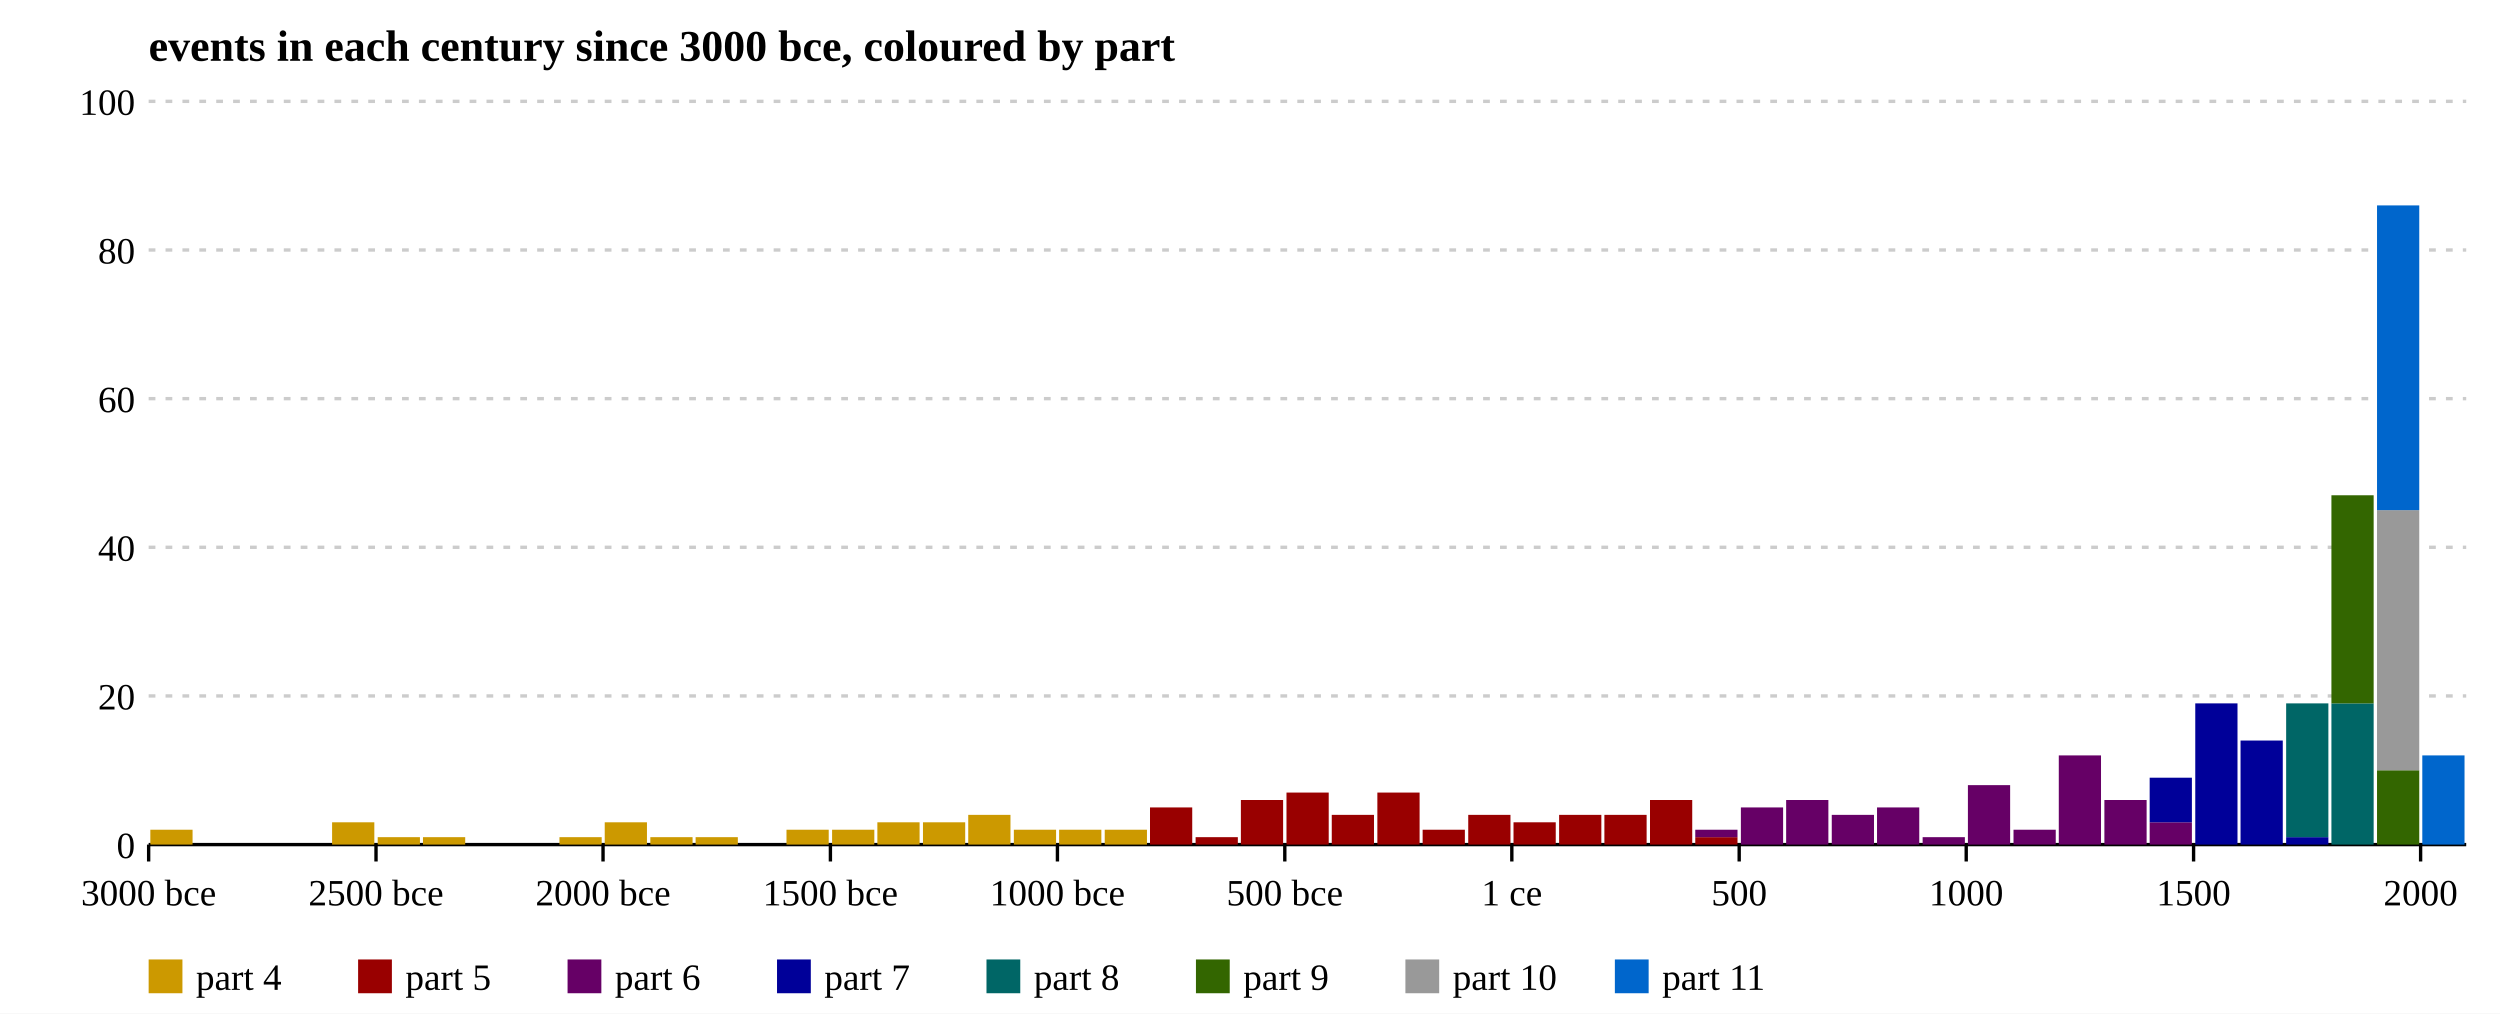
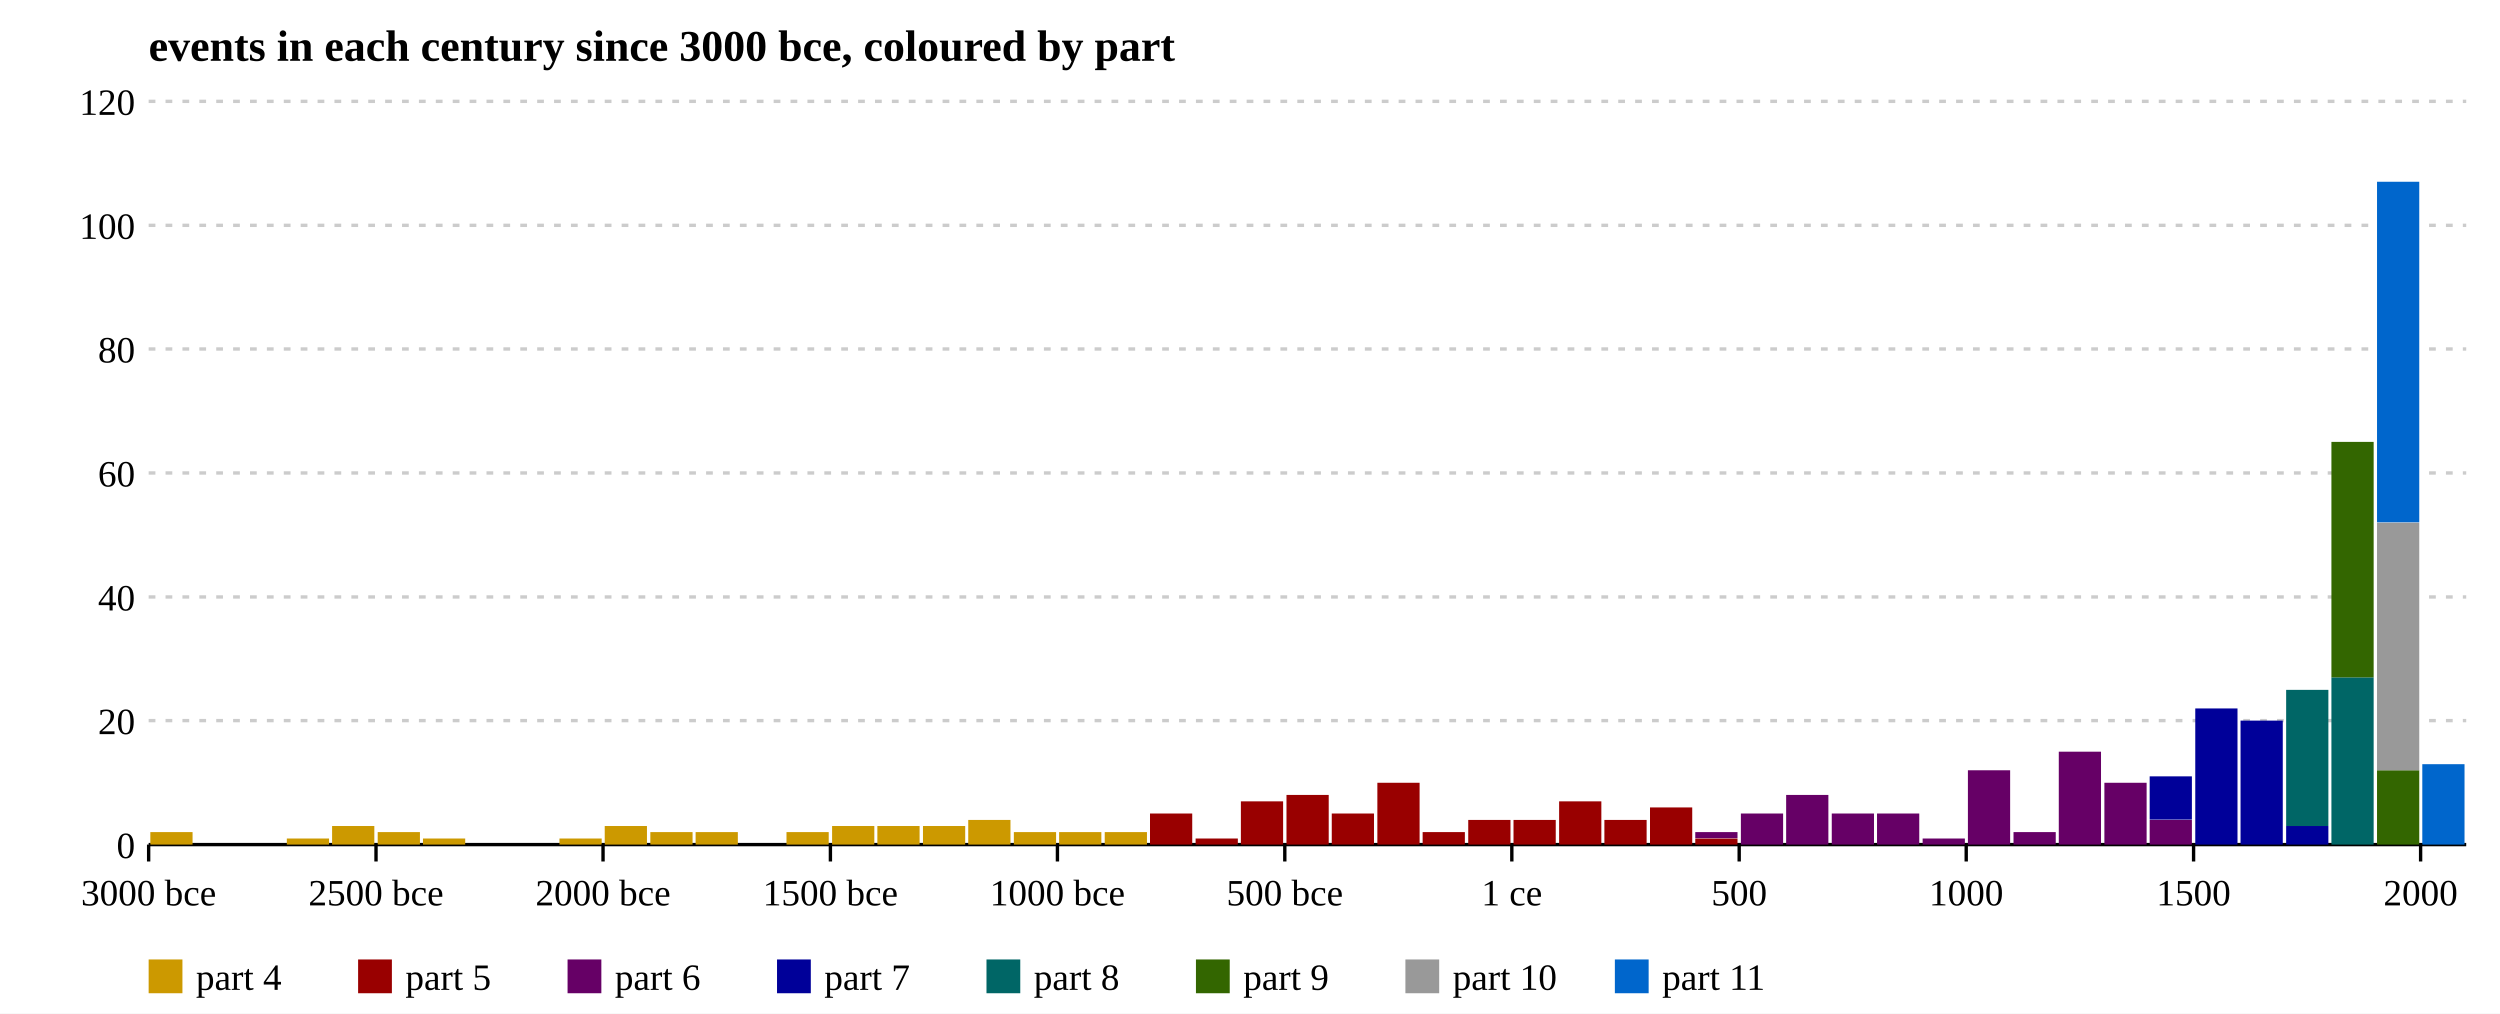
<svg xmlns="http://www.w3.org/2000/svg" width="740" height="300" viewBox="0 0 740 300" font-family="times new roman, times, serif">
  <rect width="100%" height="100%" fill="#ffffff" />
  <text x="44" y="18" font-size="13" text-anchor="start" font-weight="bold">events in each century since 3000 bce, coloured by part</text>
  <line x1="44" y1="250" x2="730" y2="250" stroke="#000000" />
  <text x="40" y="254" font-size="11" text-anchor="end">0</text>
-   <line x1="44" y1="206" x2="730" y2="206" stroke="#cccccc" stroke-dasharray="2,3" />
-   <text x="40" y="210" font-size="11" text-anchor="end">20</text>
-   <line x1="44" y1="162" x2="730" y2="162" stroke="#cccccc" stroke-dasharray="2,3" />
-   <text x="40" y="166" font-size="11" text-anchor="end">40</text>
-   <line x1="44" y1="118" x2="730" y2="118" stroke="#cccccc" stroke-dasharray="2,3" />
-   <text x="40" y="122" font-size="11" text-anchor="end">60</text>
-   <line x1="44" y1="74" x2="730" y2="74" stroke="#cccccc" stroke-dasharray="2,3" />
-   <text x="40" y="78" font-size="11" text-anchor="end">80</text>
+   <line x1="44" y1="213.3" x2="730" y2="213.3" stroke="#cccccc" stroke-dasharray="2,3" />
+   <text x="40" y="217.3" font-size="11" text-anchor="end">20</text>
+   <line x1="44" y1="176.7" x2="730" y2="176.7" stroke="#cccccc" stroke-dasharray="2,3" />
+   <text x="40" y="180.7" font-size="11" text-anchor="end">40</text>
+   <line x1="44" y1="140" x2="730" y2="140" stroke="#cccccc" stroke-dasharray="2,3" />
+   <text x="40" y="144" font-size="11" text-anchor="end">60</text>
+   <line x1="44" y1="103.3" x2="730" y2="103.3" stroke="#cccccc" stroke-dasharray="2,3" />
+   <text x="40" y="107.3" font-size="11" text-anchor="end">80</text>
+   <line x1="44" y1="66.7" x2="730" y2="66.7" stroke="#cccccc" stroke-dasharray="2,3" />
+   <text x="40" y="70.7" font-size="11" text-anchor="end">100</text>
  <line x1="44" y1="30" x2="730" y2="30" stroke="#cccccc" stroke-dasharray="2,3" />
-   <text x="40" y="34" font-size="11" text-anchor="end">100</text>
-   <rect x="44.5" y="245.6" width="12.5" height="4.4" fill="#cc9900" />
+   <text x="40" y="34" font-size="11" text-anchor="end">120</text>
+   <rect x="44.5" y="246.3" width="12.5" height="3.7" fill="#cc9900" />
  <line x1="44" y1="250" x2="44" y2="255" stroke="#000000" />
  <text x="44" y="268" font-size="11" text-anchor="middle">3000 bce</text>
-   <rect x="98.3" y="243.4" width="12.5" height="6.6" fill="#cc9900" />
-   <rect x="111.8" y="247.8" width="12.5" height="2.2" fill="#cc9900" />
+   <rect x="84.9" y="248.2" width="12.5" height="1.8" fill="#cc9900" />
+   <rect x="98.3" y="244.5" width="12.5" height="5.5" fill="#cc9900" />
+   <rect x="111.8" y="246.3" width="12.5" height="3.7" fill="#cc9900" />
  <line x1="111.3" y1="250" x2="111.3" y2="255" stroke="#000000" />
  <text x="111.3" y="268" font-size="11" text-anchor="middle">2500 bce</text>
-   <rect x="125.2" y="247.8" width="12.5" height="2.2" fill="#cc9900" />
-   <rect x="165.6" y="247.8" width="12.5" height="2.2" fill="#cc9900" />
-   <rect x="179" y="243.4" width="12.5" height="6.6" fill="#cc9900" />
+   <rect x="125.2" y="248.2" width="12.5" height="1.8" fill="#cc9900" />
+   <rect x="165.6" y="248.2" width="12.5" height="1.8" fill="#cc9900" />
+   <rect x="179" y="244.5" width="12.5" height="5.5" fill="#cc9900" />
  <line x1="178.5" y1="250" x2="178.5" y2="255" stroke="#000000" />
  <text x="178.5" y="268" font-size="11" text-anchor="middle">2000 bce</text>
-   <rect x="192.5" y="247.8" width="12.5" height="2.2" fill="#cc9900" />
-   <rect x="205.9" y="247.8" width="12.5" height="2.2" fill="#cc9900" />
-   <rect x="232.8" y="245.6" width="12.5" height="4.4" fill="#cc9900" />
-   <rect x="246.3" y="245.6" width="12.5" height="4.4" fill="#cc9900" />
+   <rect x="192.5" y="246.3" width="12.5" height="3.7" fill="#cc9900" />
+   <rect x="205.9" y="246.3" width="12.5" height="3.7" fill="#cc9900" />
+   <rect x="232.8" y="246.3" width="12.5" height="3.7" fill="#cc9900" />
+   <rect x="246.3" y="244.5" width="12.5" height="5.5" fill="#cc9900" />
  <line x1="245.8" y1="250" x2="245.8" y2="255" stroke="#000000" />
  <text x="245.8" y="268" font-size="11" text-anchor="middle">1500 bce</text>
-   <rect x="259.7" y="243.4" width="12.5" height="6.6" fill="#cc9900" />
-   <rect x="273.2" y="243.4" width="12.5" height="6.6" fill="#cc9900" />
-   <rect x="286.6" y="241.2" width="12.5" height="8.8" fill="#cc9900" />
-   <rect x="300.1" y="245.6" width="12.5" height="4.4" fill="#cc9900" />
-   <rect x="313.5" y="245.6" width="12.5" height="4.4" fill="#cc9900" />
+   <rect x="259.7" y="244.5" width="12.5" height="5.5" fill="#cc9900" />
+   <rect x="273.2" y="244.5" width="12.5" height="5.5" fill="#cc9900" />
+   <rect x="286.6" y="242.7" width="12.5" height="7.3" fill="#cc9900" />
+   <rect x="300.1" y="246.3" width="12.5" height="3.7" fill="#cc9900" />
+   <rect x="313.5" y="246.3" width="12.5" height="3.7" fill="#cc9900" />
  <line x1="313" y1="250" x2="313" y2="255" stroke="#000000" />
  <text x="313" y="268" font-size="11" text-anchor="middle">1000 bce</text>
-   <rect x="327" y="245.6" width="12.5" height="4.4" fill="#cc9900" />
-   <rect x="340.4" y="239" width="12.5" height="11" fill="#990000" />
-   <rect x="353.9" y="247.8" width="12.5" height="2.2" fill="#990000" />
-   <rect x="367.3" y="236.8" width="12.5" height="13.2" fill="#990000" />
-   <rect x="380.8" y="234.6" width="12.5" height="15.4" fill="#990000" />
+   <rect x="327" y="246.3" width="12.5" height="3.7" fill="#cc9900" />
+   <rect x="340.4" y="240.8" width="12.5" height="9.2" fill="#990000" />
+   <rect x="353.9" y="248.2" width="12.5" height="1.8" fill="#990000" />
+   <rect x="367.3" y="237.2" width="12.5" height="12.8" fill="#990000" />
+   <rect x="380.8" y="235.3" width="12.5" height="14.7" fill="#990000" />
  <line x1="380.3" y1="250" x2="380.3" y2="255" stroke="#000000" />
  <text x="380.3" y="268" font-size="11" text-anchor="middle">500 bce</text>
-   <rect x="394.2" y="241.2" width="12.5" height="8.8" fill="#990000" />
-   <rect x="407.7" y="234.6" width="12.5" height="15.4" fill="#990000" />
-   <rect x="421.1" y="245.6" width="12.5" height="4.4" fill="#990000" />
-   <rect x="434.6" y="241.2" width="12.5" height="8.8" fill="#990000" />
-   <rect x="448" y="243.4" width="12.5" height="6.6" fill="#990000" />
+   <rect x="394.2" y="240.8" width="12.5" height="9.2" fill="#990000" />
+   <rect x="407.7" y="231.7" width="12.5" height="18.3" fill="#990000" />
+   <rect x="421.1" y="246.3" width="12.5" height="3.7" fill="#990000" />
+   <rect x="434.6" y="242.7" width="12.5" height="7.3" fill="#990000" />
+   <rect x="448" y="242.7" width="12.5" height="7.3" fill="#990000" />
  <line x1="447.5" y1="250" x2="447.5" y2="255" stroke="#000000" />
  <text x="447.5" y="268" font-size="11" text-anchor="middle">1 ce</text>
-   <rect x="461.5" y="241.2" width="12.5" height="8.8" fill="#990000" />
-   <rect x="474.9" y="241.2" width="12.5" height="8.8" fill="#990000" />
-   <rect x="488.4" y="236.8" width="12.5" height="13.2" fill="#990000" />
-   <rect x="501.8" y="247.8" width="12.5" height="2.2" fill="#990000" />
-   <rect x="501.8" y="245.6" width="12.5" height="2.2" fill="#660066" />
-   <rect x="515.3" y="239" width="12.5" height="11" fill="#660066" />
+   <rect x="461.5" y="237.2" width="12.5" height="12.8" fill="#990000" />
+   <rect x="474.9" y="242.7" width="12.5" height="7.3" fill="#990000" />
+   <rect x="488.4" y="239" width="12.5" height="11" fill="#990000" />
+   <rect x="501.8" y="248.2" width="12.5" height="1.8" fill="#990000" />
+   <rect x="501.8" y="246.3" width="12.5" height="1.8" fill="#660066" />
+   <rect x="515.3" y="240.8" width="12.5" height="9.2" fill="#660066" />
  <line x1="514.8" y1="250" x2="514.8" y2="255" stroke="#000000" />
  <text x="514.8" y="268" font-size="11" text-anchor="middle">500</text>
-   <rect x="528.7" y="236.8" width="12.5" height="13.2" fill="#660066" />
-   <rect x="542.2" y="241.2" width="12.5" height="8.8" fill="#660066" />
-   <rect x="555.6" y="239" width="12.5" height="11" fill="#660066" />
-   <rect x="569.1" y="247.8" width="12.5" height="2.2" fill="#660066" />
-   <rect x="582.5" y="232.4" width="12.5" height="17.6" fill="#660066" />
+   <rect x="528.7" y="235.3" width="12.5" height="14.7" fill="#660066" />
+   <rect x="542.2" y="240.8" width="12.5" height="9.2" fill="#660066" />
+   <rect x="555.6" y="240.8" width="12.5" height="9.2" fill="#660066" />
+   <rect x="569.1" y="248.2" width="12.5" height="1.8" fill="#660066" />
+   <rect x="582.5" y="228" width="12.5" height="22" fill="#660066" />
  <line x1="582" y1="250" x2="582" y2="255" stroke="#000000" />
  <text x="582" y="268" font-size="11" text-anchor="middle">1000</text>
-   <rect x="596" y="245.6" width="12.5" height="4.4" fill="#660066" />
-   <rect x="609.4" y="223.6" width="12.5" height="26.4" fill="#660066" />
-   <rect x="622.9" y="236.8" width="12.5" height="13.2" fill="#660066" />
-   <rect x="636.3" y="243.4" width="12.5" height="6.6" fill="#660066" />
-   <rect x="636.3" y="230.2" width="12.5" height="13.2" fill="#000099" />
-   <rect x="649.8" y="208.2" width="12.5" height="41.8" fill="#000099" />
+   <rect x="596" y="246.3" width="12.5" height="3.7" fill="#660066" />
+   <rect x="609.4" y="222.5" width="12.5" height="27.5" fill="#660066" />
+   <rect x="622.9" y="231.7" width="12.5" height="18.3" fill="#660066" />
+   <rect x="636.3" y="242.7" width="12.5" height="7.3" fill="#660066" />
+   <rect x="636.3" y="229.8" width="12.5" height="12.8" fill="#000099" />
+   <rect x="649.8" y="209.7" width="12.5" height="40.3" fill="#000099" />
  <line x1="649.3" y1="250" x2="649.3" y2="255" stroke="#000000" />
  <text x="649.3" y="268" font-size="11" text-anchor="middle">1500</text>
-   <rect x="663.2" y="219.2" width="12.5" height="30.8" fill="#000099" />
-   <rect x="676.7" y="247.8" width="12.5" height="2.2" fill="#000099" />
-   <rect x="676.7" y="208.2" width="12.5" height="39.6" fill="#006666" />
-   <rect x="690.1" y="208.2" width="12.5" height="41.8" fill="#006666" />
-   <rect x="690.1" y="146.6" width="12.5" height="61.6" fill="#336600" />
+   <rect x="663.2" y="213.3" width="12.5" height="36.7" fill="#000099" />
+   <rect x="676.7" y="244.5" width="12.5" height="5.5" fill="#000099" />
+   <rect x="676.7" y="204.2" width="12.5" height="40.3" fill="#006666" />
+   <rect x="690.1" y="200.5" width="12.5" height="49.5" fill="#006666" />
+   <rect x="690.1" y="130.8" width="12.5" height="69.7" fill="#336600" />
  <rect x="703.6" y="228" width="12.5" height="22" fill="#336600" />
-   <rect x="703.6" y="151" width="12.5" height="77" fill="#999999" />
-   <rect x="703.6" y="60.8" width="12.5" height="90.2" fill="#0066cc" />
-   <rect x="717" y="223.6" width="12.5" height="26.4" fill="#0066cc" />
+   <rect x="703.6" y="154.7" width="12.5" height="73.3" fill="#999999" />
+   <rect x="703.6" y="53.8" width="12.5" height="100.8" fill="#0066cc" />
+   <rect x="717" y="226.2" width="12.5" height="23.8" fill="#0066cc" />
  <line x1="716.5" y1="250" x2="716.5" y2="255" stroke="#000000" />
  <text x="716.5" y="268" font-size="11" text-anchor="middle">2000</text>
  <rect x="44" y="284" width="10" height="10" fill="#cc9900" />
  <text x="58" y="293" font-size="11" text-anchor="start">part 4</text>
  <rect x="106" y="284" width="10" height="10" fill="#990000" />
  <text x="120" y="293" font-size="11" text-anchor="start">part 5</text>
  <rect x="168" y="284" width="10" height="10" fill="#660066" />
  <text x="182" y="293" font-size="11" text-anchor="start">part 6</text>
  <rect x="230" y="284" width="10" height="10" fill="#000099" />
  <text x="244" y="293" font-size="11" text-anchor="start">part 7</text>
  <rect x="292" y="284" width="10" height="10" fill="#006666" />
  <text x="306" y="293" font-size="11" text-anchor="start">part 8</text>
  <rect x="354" y="284" width="10" height="10" fill="#336600" />
  <text x="368" y="293" font-size="11" text-anchor="start">part 9</text>
  <rect x="416" y="284" width="10" height="10" fill="#999999" />
  <text x="430" y="293" font-size="11" text-anchor="start">part 10</text>
  <rect x="478" y="284" width="10" height="10" fill="#0066cc" />
  <text x="492" y="293" font-size="11" text-anchor="start">part 11</text>
</svg>
